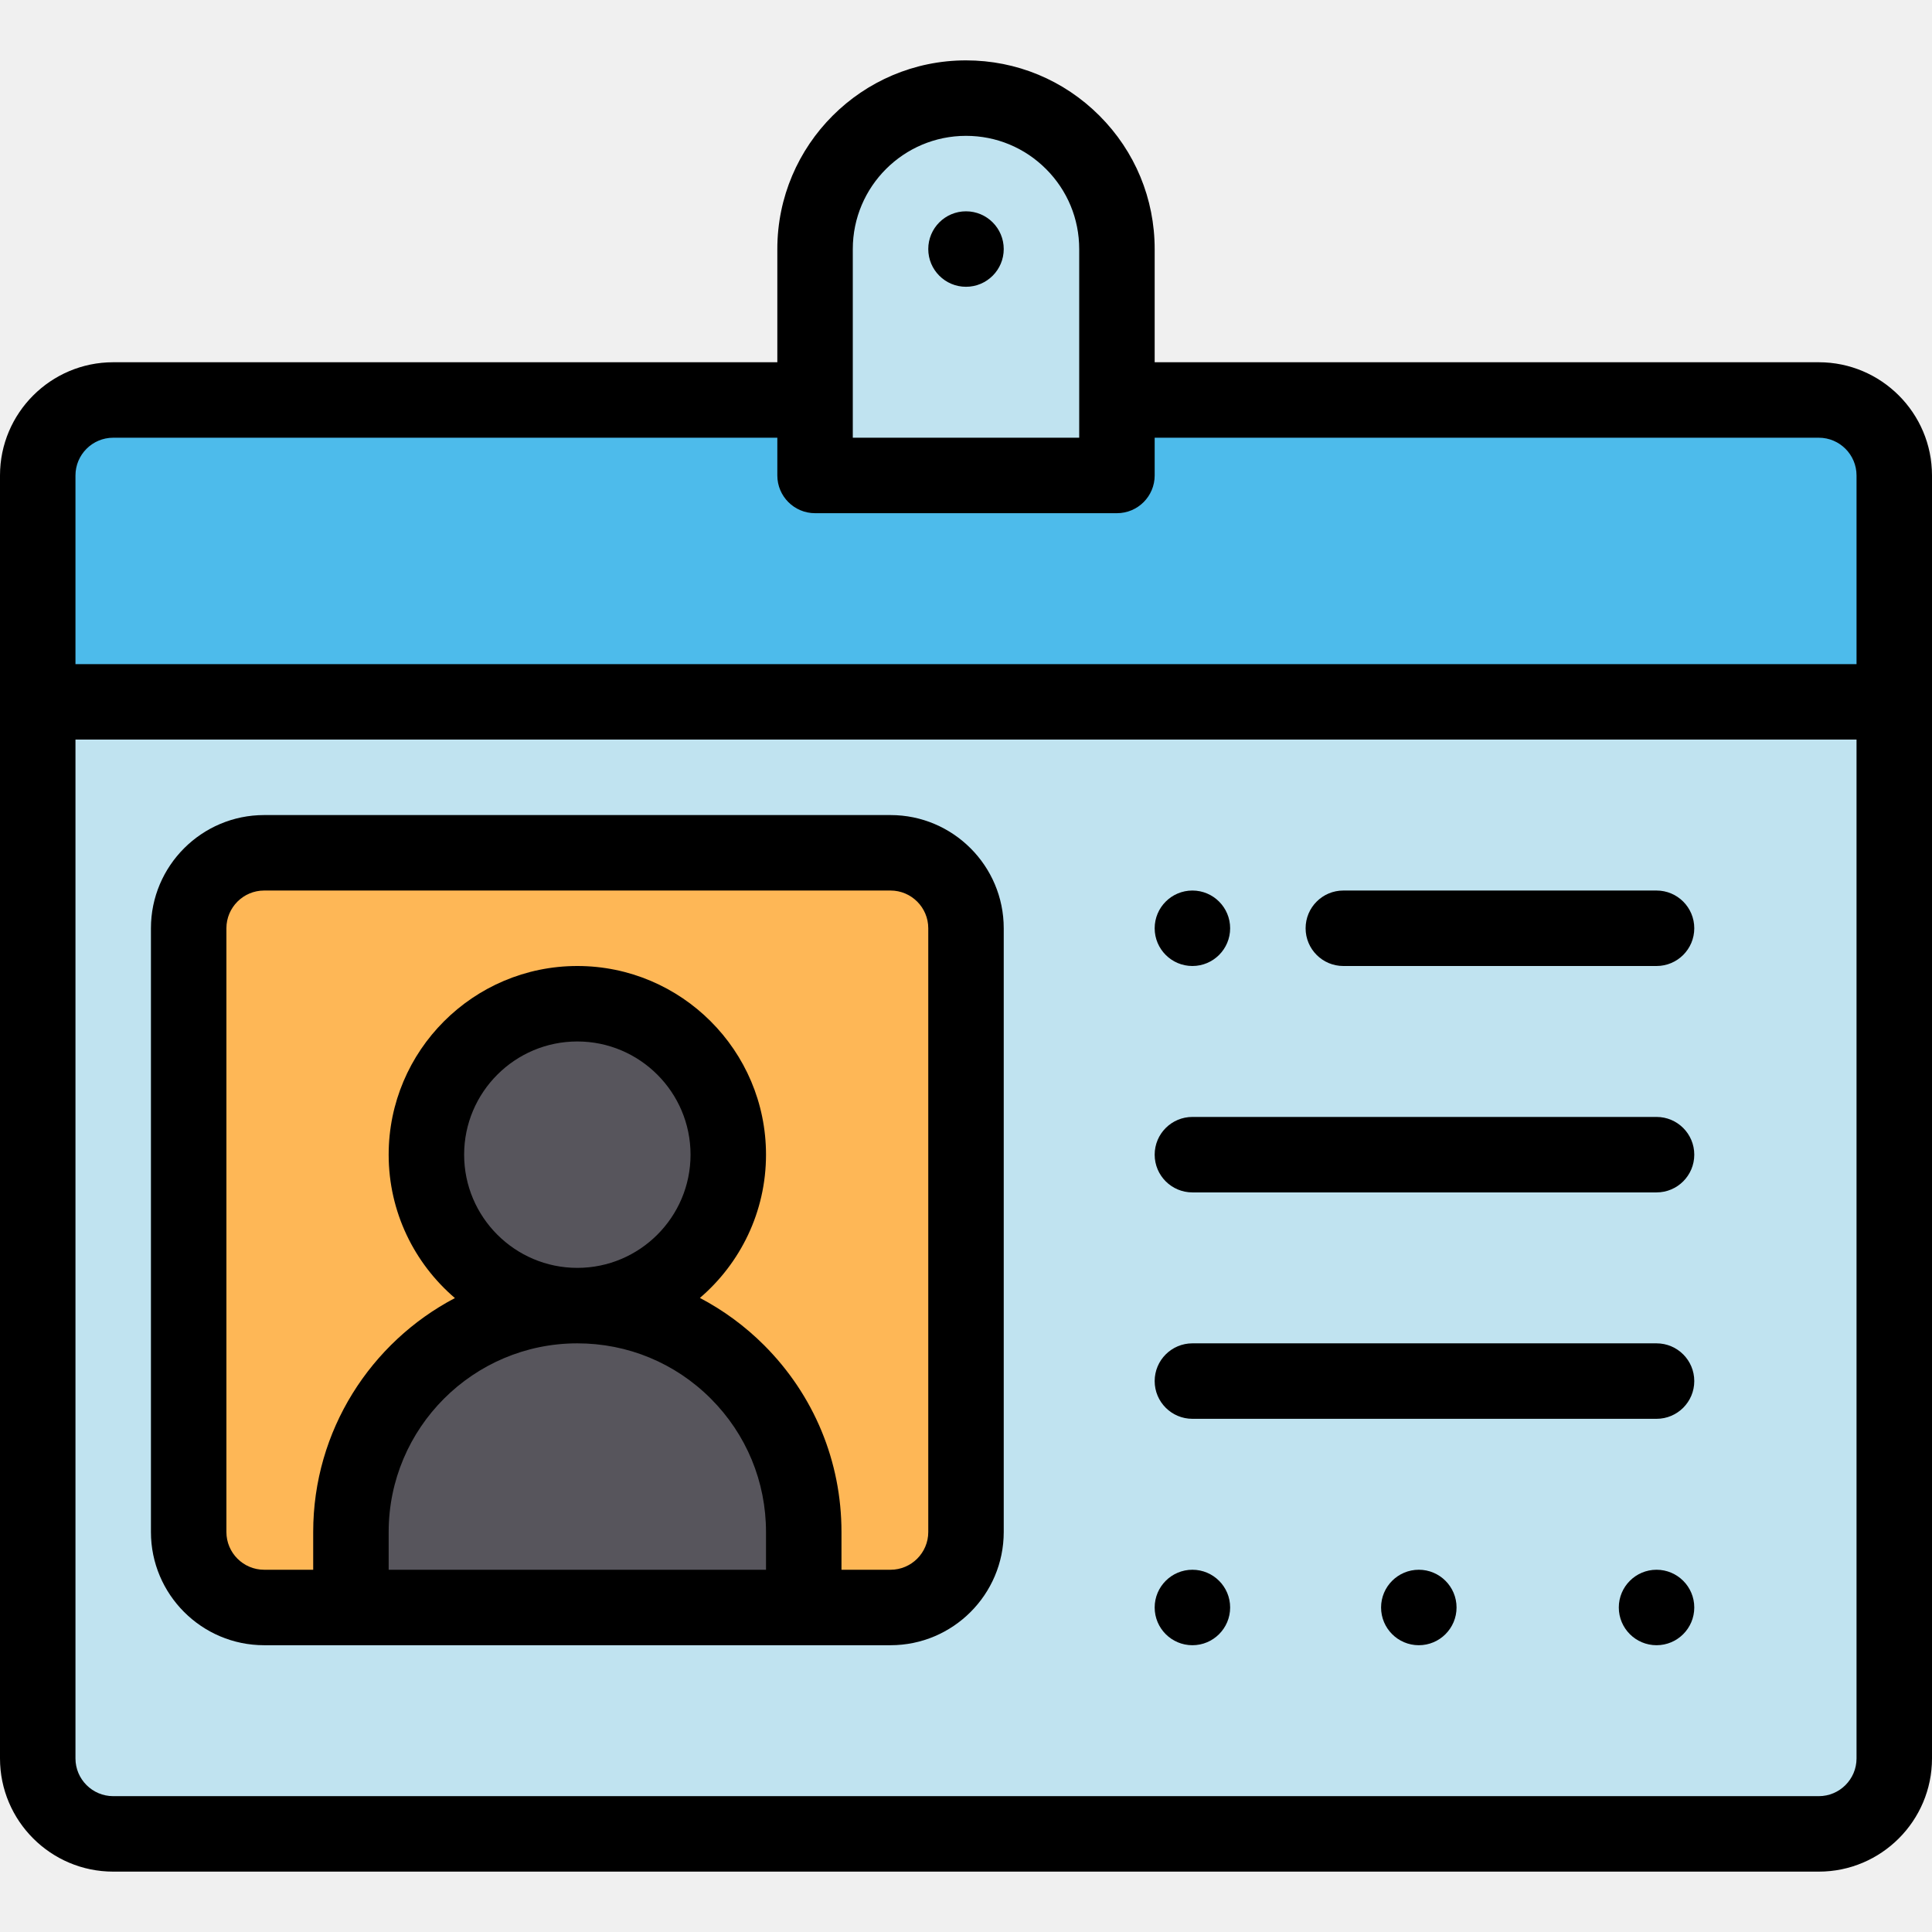
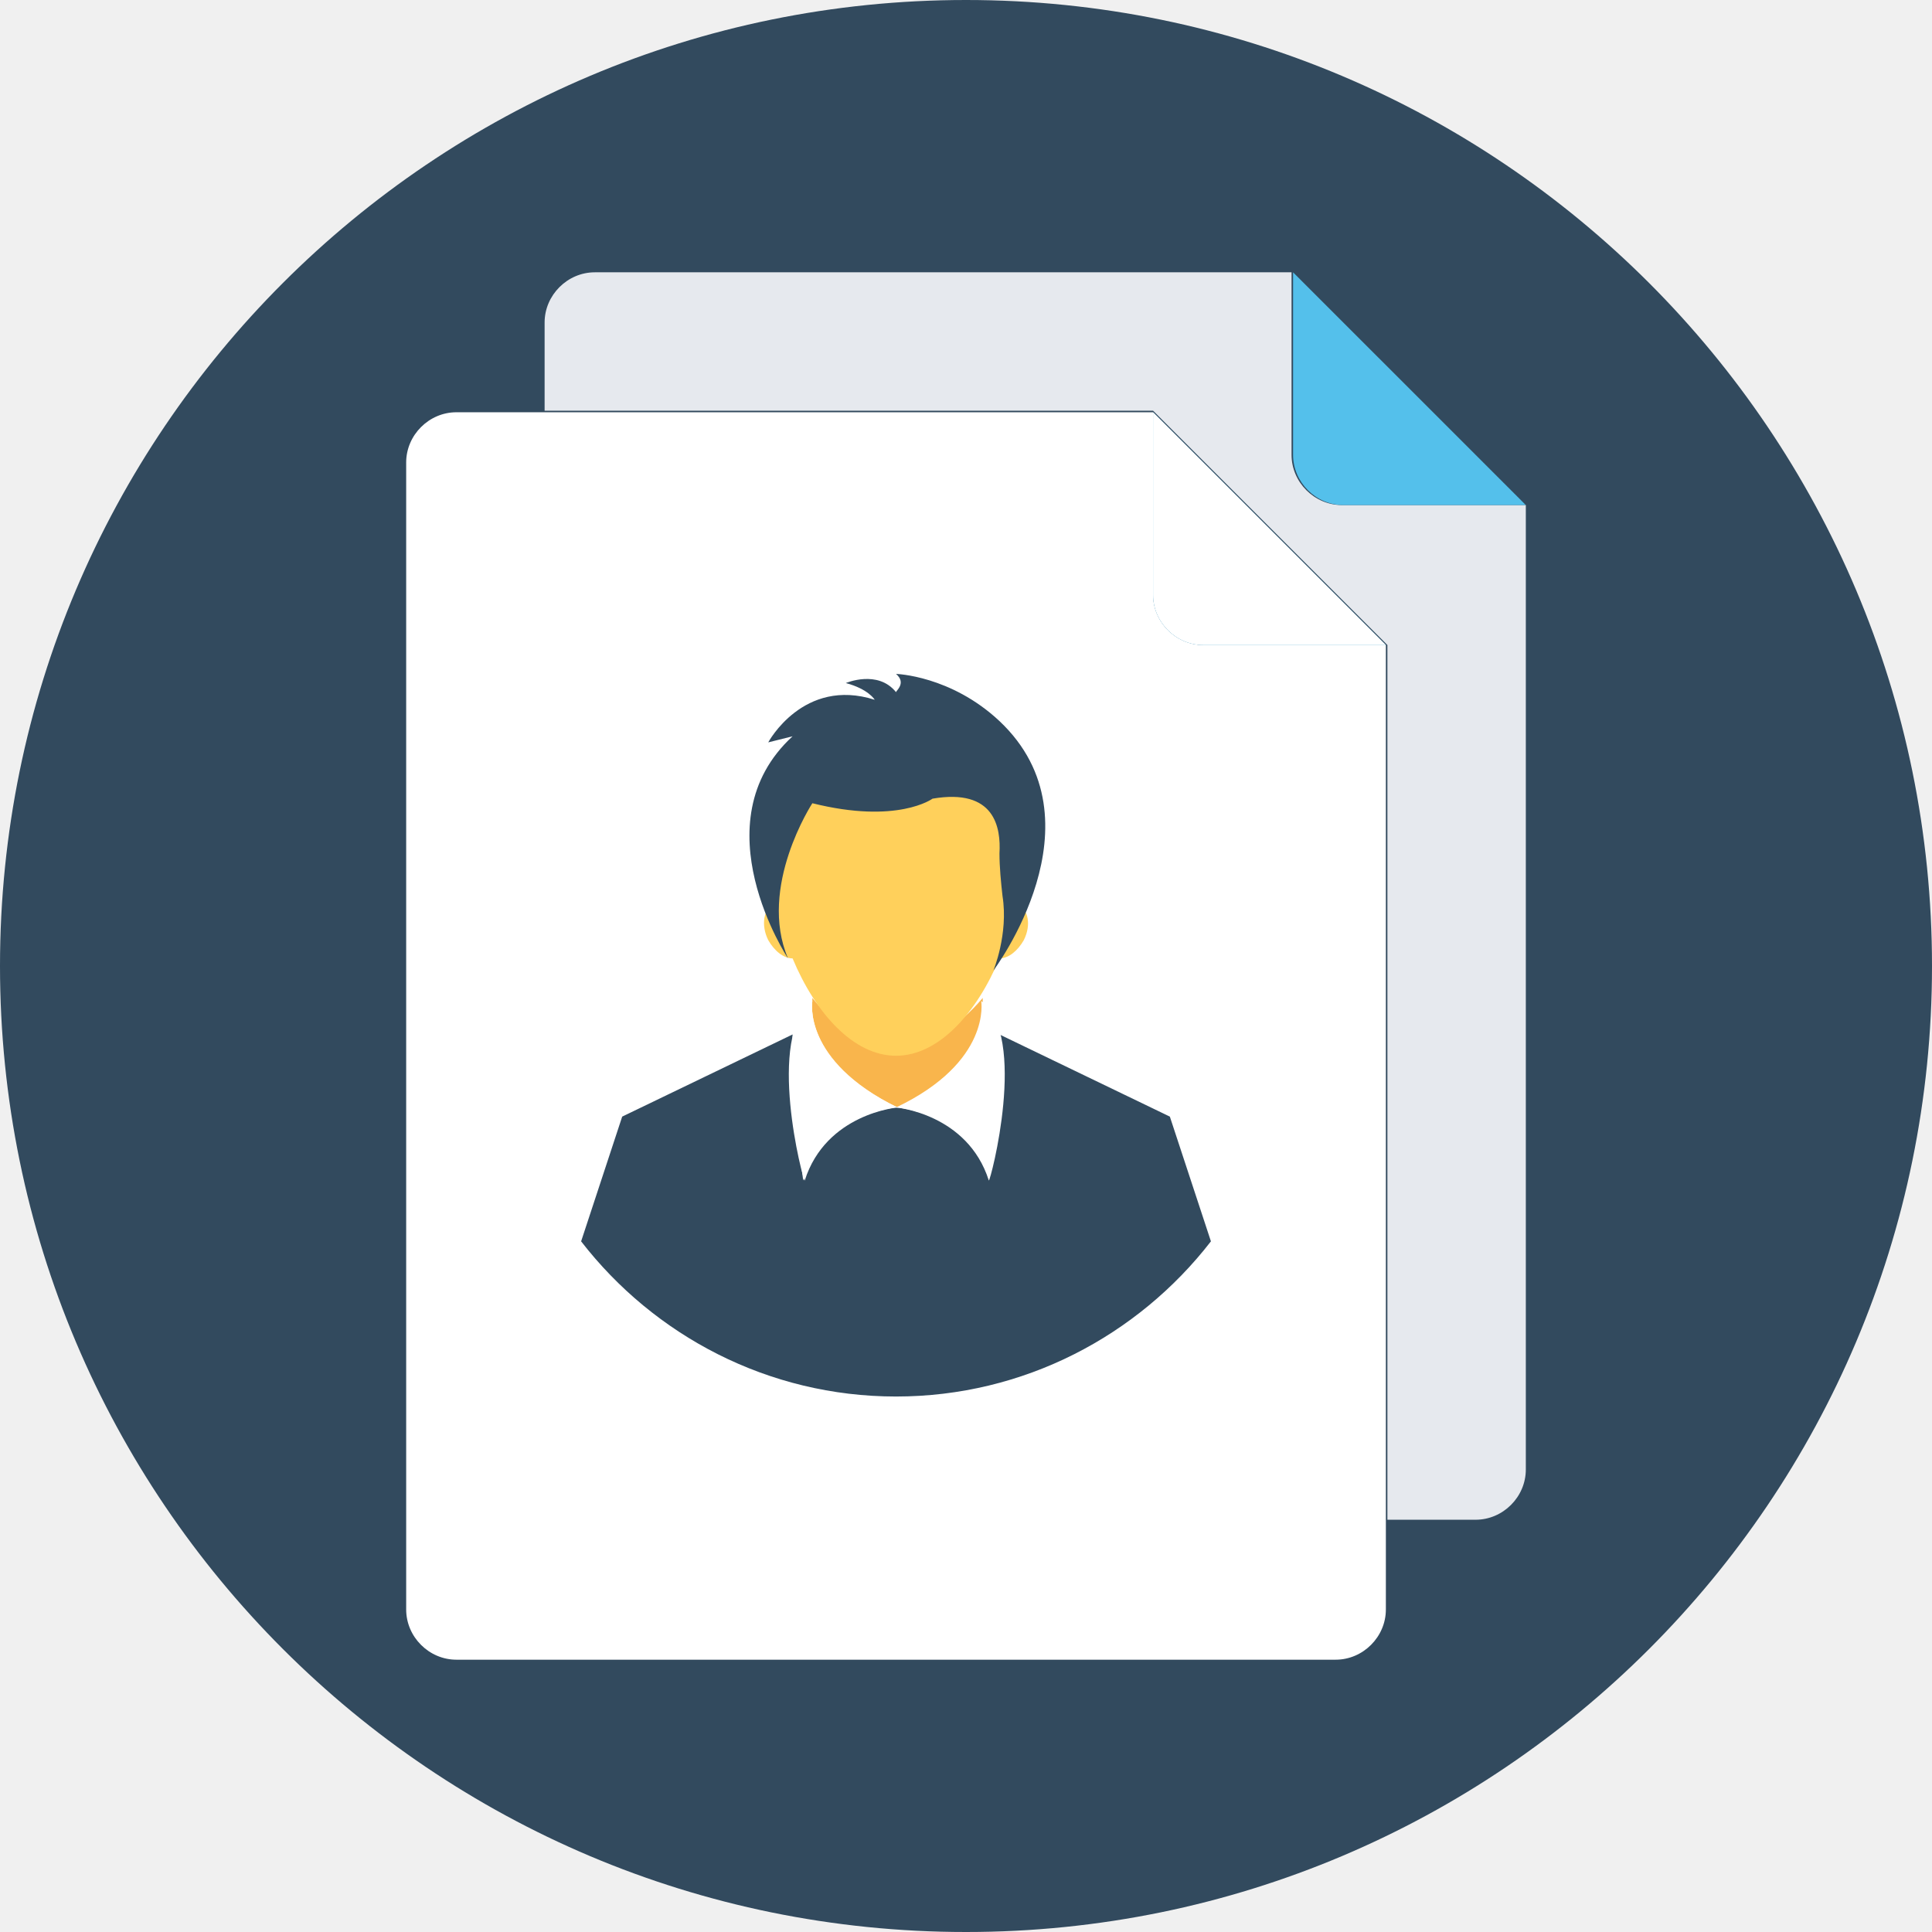
- <svg xmlns="http://www.w3.org/2000/svg" id="Capa_1" style="enable-background:new 0 0 512 512;" version="1.1" viewBox="0 0 512 512" xml:space="preserve">
-   <path d="M502,186v280c0,11.05-8.95,20-20,20H30c-11.05,0-20-8.95-20-20V186H502z" style="fill:#C0E3F0;" />
-   <path d="M482,106H30c-11.05,0-20,8.95-20,20v60h492v-60C502,114.95,493.05,106,482,106z" style="fill:#4DBBEB;" />
-   <path d="M296,106v20h-80v-20V66c0-22.09,17.91-40,40-40c11.04,0,21.04,4.48,28.28,11.72S296,54.96,296,66V106  z" style="fill:#C0E3F0;" />
-   <path d="M236,226H70c-11.05,0-20,8.95-20,20v160c0,11.05,8.95,20,20,20h166c11.05,0,20-8.95,20-20V246  C256,234.95,247.05,226,236,226z" style="fill:#FEB756;" />
+ <svg xmlns="http://www.w3.org/2000/svg" height="800px" width="800px" version="1.1" id="Layer_1" viewBox="0 0 508 508" xml:space="preserve">
+   <circle style="fill:#324A5E;" cx="254" cy="254" r="254" />
+   <path style="fill:#E6E9EE;" d="M401.2,132.8v253.6c0,7.2-6,13.2-13.2,13.2h-23.2v-230L303.2,108h-160V84.8c0-7.2,6-13.2,13.2-13.2  h183.2v48c0,7.2,6,13.2,13.2,13.2H401.2z" />
+   <path style="fill:#54C0EB;" d="M340,71.6v48c0,7.2,6,13.2,13.2,13.2h48L340,71.6z" />
+   <path style="fill:#FFFFFF;" d="M303.2,108.4H120c-7.2,0-13.2,6-13.2,13.2v301.6c0,7.2,6,13.2,13.2,13.2h231.2  c7.2,0,13.2-6,13.2-13.2V169.6h-48c-7.2,0-13.2-6-13.2-13.2V108.4z" />
+   <path style="fill:#84DBFF;" d="M303.2,108.4v48c0,7.2,6,13.2,13.2,13.2h48L303.2,108.4z" />
+   <path style="fill:#FFFFFF;" d="M303.2,108.4v48c0,7.2,6,13.2,13.2,13.2h48L303.2,108.4z" />
+   <path style="fill:#F9B54C;" d="M236,291.2C235.6,291.2,235.6,291.2,236,291.2C235.6,291.2,235.6,291.2,236,291.2  c-25.2-12.4-22.4-28-22.4-28c0-0.4,0-0.4,0-0.8c6,7.6,14,12.4,22.4,12.4s16-4.8,22.4-12.4c0,0.4,0,0.4,0,0.8c0,0,0,0,0,0.4  C258.4,266,258.8,280,236,291.2z" />
+   <path style="fill:#F1543F;" d="M236,291.2C235.6,291.2,235.6,291.2,236,291.2C235.6,291.2,235.6,291.2,236,291.2L236,291.2z" />
+   <path style="fill:#324A5E;" d="M235.6,367.2c33.6,0,63.6-16,82.8-40.8l-10.8-32.8L262.8,272c0,7.6-0.4,21.2-2.8,38  c-5.6-17.6-24.4-18.8-24.4-18.8s-18.8,1.6-24.4,19.2c-2.4-17.2-2.8-30.4-2.8-38.4l-44.8,21.6l-10.8,32.8  C172,351.2,202,367.2,235.6,367.2z" />
  <g>
-     <path d="M195.43,363.57C184.57,352.72,169.57,346,153,346c-33.14,0-60,26.86-60,60v20h120v-20   C213,389.43,206.28,374.43,195.43,363.57z" style="fill:#57555C;" />
-     <circle cx="153" cy="306" r="40" style="fill:#57555C;" />
+     <path style="fill:#FFFFFF;" d="M258,263.2c0,0,2.8,16-22.4,28c0,0,18.8,1.6,24.4,19.2C260.4,310.8,270.4,272.4,258,263.2z" />
+     <path style="fill:#FFFFFF;" d="M213.6,263.2c0,0-2.8,16,22.4,28c0,0-18.8,1.6-24.4,19.2C211.2,310.8,201.2,272.4,213.6,263.2z" />
  </g>
-   <path d="M439,416c-5.52,0-10,4.48-10,10s4.48,10,10,10s10-4.48,10-10S444.52,416,439,416z" />
-   <path d="M376,416c-5.52,0-10,4.48-10,10s4.48,10,10,10s10-4.48,10-10S381.52,416,376,416z" />
-   <path d="M316,256c5.52,0,10-4.48,10-10s-4.48-10-10-10s-10,4.48-10,10S310.48,256,316,256z" />
-   <path d="M316,416c-5.52,0-10,4.48-10,10s4.48,10,10,10s10-4.48,10-10S321.52,416,316,416z" />
-   <path d="M256,56c-5.52,0-10,4.48-10,10s4.48,10,10,10c5.52,0,10-4.48,10-10S261.52,56,256,56z" />
-   <path d="M439,236h-83c-5.522,0-10,4.478-10,10s4.478,10,10,10h83c5.522,0,10-4.478,10-10S444.522,236,439,236z" />
-   <path d="M439,296H316c-5.522,0-10,4.478-10,10s4.478,10,10,10h123c5.522,0,10-4.478,10-10S444.522,296,439,296z" />
-   <path d="M439,356H316c-5.522,0-10,4.478-10,10s4.478,10,10,10h123c5.522,0,10-4.478,10-10S444.522,356,439,356z" />
-   <path d="M482,96H306V66c0-13.349-5.202-25.903-14.649-35.352C281.903,21.202,269.349,16,256,16c-27.57,0-50,22.43-50,50v30H30  c-16.542,0-30,13.458-30,30v340c0,16.542,13.458,30,30,30h452c16.542,0,30-13.458,30-30V126C512,109.458,498.542,96,482,96z M226,66  c0-16.542,13.458-30,30-30c8.008,0,15.54,3.122,21.209,8.79C282.878,50.46,286,57.992,286,66v50h-60V66z M30,116h176v10  c0,5.522,4.477,10,10,10h80c5.522,0,10-4.478,10-10v-10h176c5.514,0,10,4.486,10,10v50H20v-50C20,120.486,24.486,116,30,116z   M482,476H30c-5.514,0-10-4.486-10-10V196h472v270C492,471.514,487.514,476,482,476z" />
-   <path d="M236,216H70c-16.542,0-30,13.458-30,30v160c0,16.542,13.458,30,30,30h23h120h23c16.542,0,30-13.458,30-30V246  C266,229.458,252.542,216,236,216z M123,306c0-16.542,13.458-30,30-30s30,13.458,30,30s-13.458,30-30,30S123,322.542,123,306z   M203,416H103v-10c0-27.57,22.43-50,50-50c13.352,0,25.91,5.201,35.356,14.639C197.799,380.09,203,392.648,203,406V416z M246,406  c0,5.514-4.486,10-10,10h-13v-10c0-18.69-7.279-36.269-20.502-49.504c-5.089-5.084-10.825-9.279-17.017-12.53  C196.193,334.789,203,321.178,203,306c0-27.57-22.43-50-50-50s-50,22.43-50,50c0,15.198,6.824,28.823,17.559,38.001  C98.255,355.719,83,379.105,83,406v10H70c-5.514,0-10-4.486-10-10V246c0-5.514,4.486-10,10-10h166c5.514,0,10,4.486,10,10V406z" />
-   <g />
-   <g />
-   <g />
-   <g />
-   <g />
-   <g />
-   <g />
-   <g />
-   <g />
-   <g />
-   <g />
-   <g />
-   <g />
-   <g />
-   <g />
+   <path style="fill:#FFD05B;" d="M267.6,237.6L267.6,237.6c0.8-4.4,1.2-9.2,1.2-13.2c0-24-14.8-33.6-33.2-33.6s-33.2,9.6-33.2,33.6  c0,4.4,0.4,8.8,1.2,13.2l0,0c-2.8,1.2-3.6,5.6-1.6,9.6c1.6,2.8,4,4.8,6.4,4.8c6,14.4,16,25.6,27.2,25.6s21.2-11.2,27.2-25.6  c2.4,0,4.8-2,6.4-4.8C271.2,243.2,270.4,239.2,267.6,237.6z" />
+   <path style="fill:#324A5E;" d="M235.6,177.2c0,0,14.4,0.4,27.2,12.4c28,26.4-1.6,65.6-1.6,65.6s4-9.6,2.4-19.6  c-0.4-3.6-0.8-7.6-0.8-11.2c0.4-6.8-1.2-17.2-17.6-14.4c0,0-9.2,6.8-31.6,1.2c0,0-14.4,22-6.4,40.8c0,0-23.6-35.6,1.2-58.4l-6.4,1.6  c0,0,9.2-17.2,28-11.2c0,0-1.6-2.8-7.6-4.4c0,0,8.4-3.6,13.2,2.4C235.6,181.6,238.4,179.6,235.6,177.2z" />
</svg>
